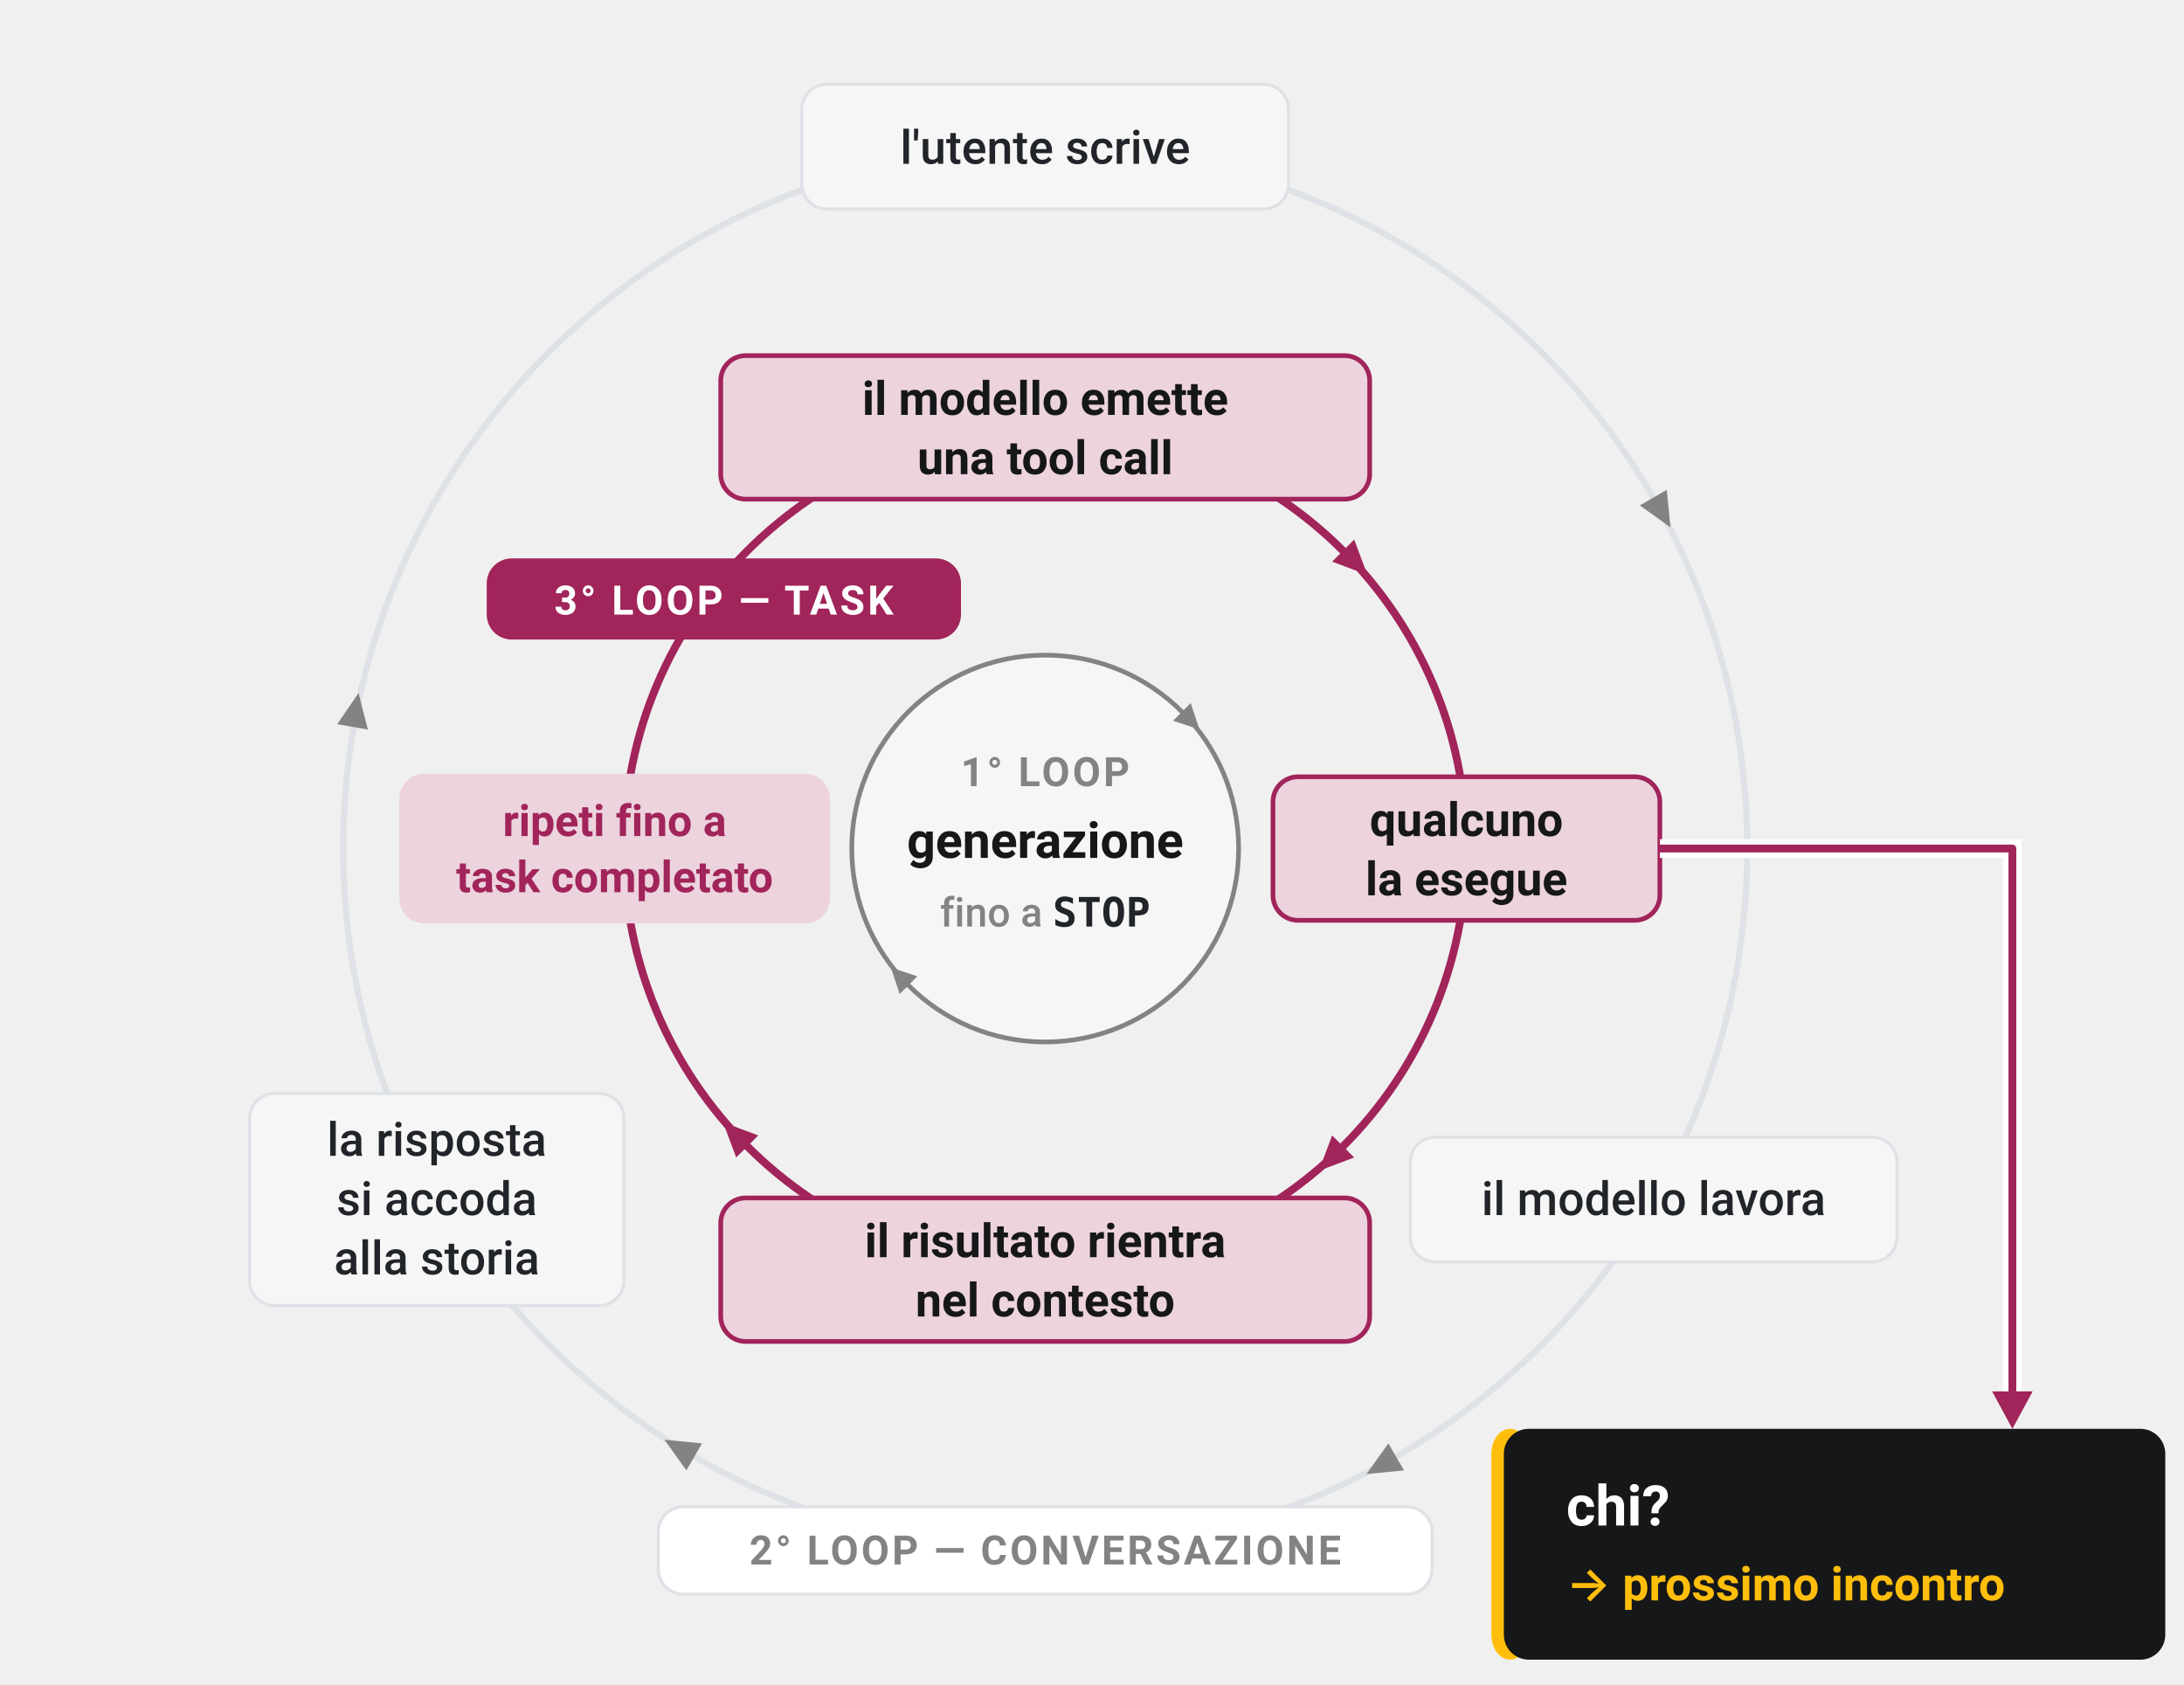
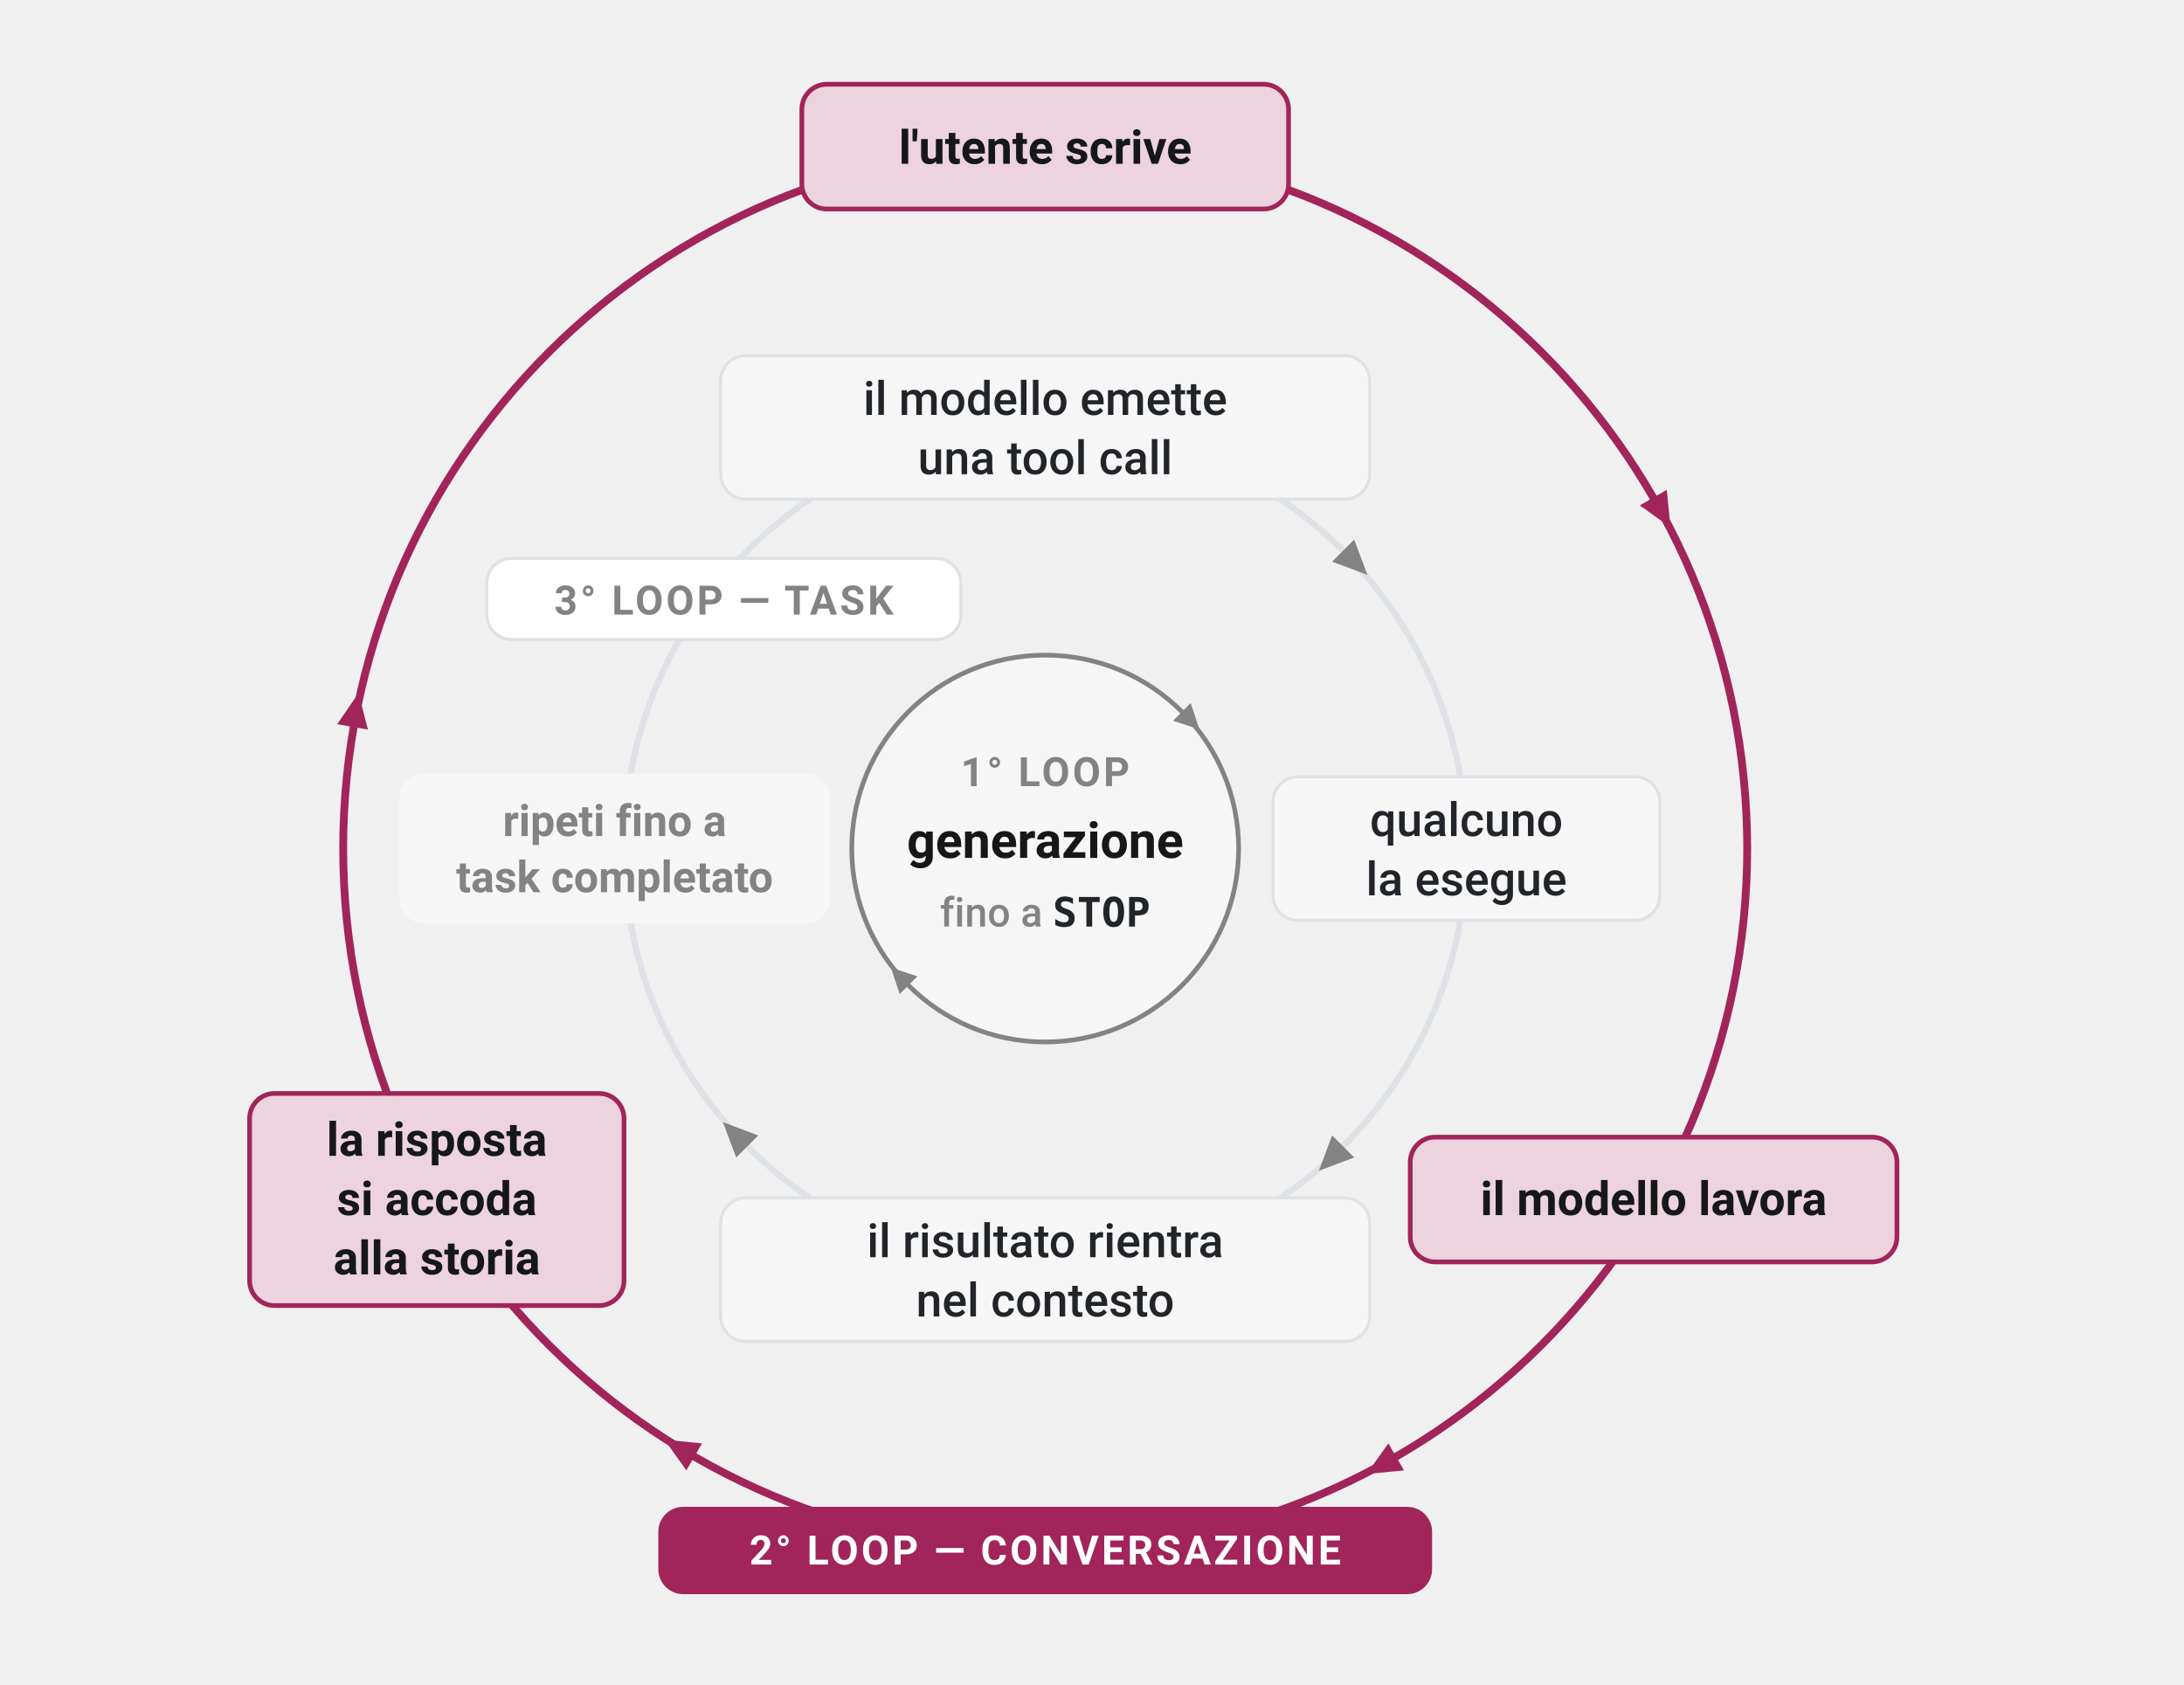
<svg xmlns="http://www.w3.org/2000/svg" viewBox="0 0 700 540" width="700" height="540" role="img">
  <g font-family="Poppins, system-ui, -apple-system, 'Segoe UI', Roboto, sans-serif">
    <g id="anelli" fill="none">
-       <circle cx="335" cy="272" r="225" stroke="#dee2e6" stroke-width="2" />
-       <circle cx="335" cy="272" r="135" stroke="#a1245a" stroke-width="2.5" />
+       <circle cx="335" cy="272" r="225" stroke="#a1245a" stroke-width="2.5" />
+       <circle cx="335" cy="272" r="135" stroke="#dee2e6" stroke-width="2" />
      <circle cx="335" cy="272" r="62" fill="#f6f6f6" stroke="#838383" stroke-width="1.5" />
    </g>
-     <g id="frecce-esterne" fill="#838383">
+     <g id="frecce-esterne" fill="#a1245a">
      <polygon points="0,-5 11,0 0,5" transform="translate(529.9,159.5) rotate(60)" />
      <polygon points="0,-5 11,0 0,5" transform="translate(447.5,467) rotate(150)" />
      <polygon points="0,-5 11,0 0,5" transform="translate(222.5,467) rotate(-150)" />
      <polygon points="0,-5 11,0 0,5" transform="translate(113,233) rotate(-80)" />
    </g>
-     <g id="frecce-mezzo" fill="#a1245a">
+     <g id="frecce-mezzo" fill="#838383">
      <polygon points="0,-5 11,0 0,5" transform="translate(430.5,176.5) rotate(45)" />
      <polygon points="0,-5 11,0 0,5" transform="translate(239.5,367.5) rotate(-135)" />
      <polygon points="0,-5 11,0 0,5" transform="translate(430.5,367.5) rotate(135)" />
    </g>
    <g id="frecce-interne" fill="#838383">
      <polygon points="0,-4 8,0 0,4" transform="translate(378.8,228.2) rotate(45)" />
      <polygon points="0,-4 8,0 0,4" transform="translate(291.2,315.8) rotate(-135)" />
    </g>
    <g id="loop-esterno">
-       <g fill="#f6f6f6" stroke="#dee2e6" stroke-width="1">
+       <g fill="#ecd3de" stroke="#a1245a" stroke-width="1.5">
        <rect x="257" y="27" width="156" height="40" rx="8" />
        <rect x="452" y="364.5" width="156" height="40" rx="8" />
        <rect x="80" y="350.5" width="120" height="68" rx="8" />
      </g>
-       <g text-anchor="middle" font-size="15" font-weight="500" fill="#212529">
+       <g text-anchor="middle" font-size="15" font-weight="600" fill="#161719">
        <text x="335" y="52.5">l'utente scrive</text>
        <text x="530" y="389.5">il modello lavora</text>
        <text x="140" y="370.5">la risposta</text>
        <text x="140" y="389.5">si accoda</text>
        <text x="140" y="408.5">alla storia</text>
      </g>
-       <rect x="211" y="483" width="248" height="28" rx="8" fill="#ffffff" stroke="#dee2e6" stroke-width="1" />
-       <text x="335" y="501.5" text-anchor="middle" font-size="13" font-weight="700" letter-spacing="0.9" fill="#838383">2° LOOP — CONVERSAZIONE</text>
+       <rect x="211" y="483" width="248" height="28" rx="8" fill="#a1245a" />
+       <text x="335" y="501.5" text-anchor="middle" font-size="13" font-weight="700" letter-spacing="0.9" fill="#ffffff">2° LOOP — CONVERSAZIONE</text>
    </g>
    <g id="loop-mezzo">
-       <g fill="#ecd3de" stroke="#a1245a" stroke-width="1.5">
+       <g fill="#f6f6f6" stroke="#dee2e6" stroke-width="1">
        <rect x="231" y="114" width="208" height="46" rx="8" />
        <rect x="408" y="249" width="124" height="46" rx="8" />
        <rect x="231" y="384" width="208" height="46" rx="8" />
      </g>
-       <g text-anchor="middle" font-size="15" font-weight="600" fill="#161719">
+       <g text-anchor="middle" font-size="15" font-weight="500" fill="#212529">
        <text x="335" y="133">il modello emette</text>
        <text x="335" y="152">una tool call</text>
        <text x="470" y="268">qualcuno</text>
        <text x="470" y="287">la esegue</text>
        <text x="335" y="403">il risultato rientra</text>
        <text x="335" y="422">nel contesto</text>
      </g>
-       <rect x="128" y="248" width="138" height="48" rx="8" fill="#ecd3de" />
-       <g text-anchor="middle" font-size="14" font-weight="600" fill="#a1245a">
+       <rect x="128" y="248" width="138" height="48" rx="8" fill="#f6f6f6" />
+       <g text-anchor="middle" font-size="14" font-weight="600" fill="#838383">
        <text x="197" y="268">ripeti fino a</text>
        <text x="197" y="286">task completato</text>
      </g>
-       <rect x="156" y="179" width="152" height="26" rx="8" fill="#a1245a" />
-       <text x="232" y="197" text-anchor="middle" font-size="13" font-weight="700" letter-spacing="0.9" fill="#ffffff">3° LOOP — TASK</text>
+       <rect x="156" y="179" width="152" height="26" rx="8" fill="#ffffff" stroke="#dee2e6" stroke-width="1" />
+       <text x="232" y="197" text-anchor="middle" font-size="13" font-weight="700" letter-spacing="0.9" fill="#838383">3° LOOP — TASK</text>
    </g>
    <g id="loop-interno" text-anchor="middle">
      <text x="335" y="252" font-size="13" font-weight="700" letter-spacing="0.9" fill="#838383">1° LOOP</text>
      <text x="335" y="275" font-size="16" font-weight="700" fill="#161719">generazione</text>
      <text x="335" y="297" font-size="13" font-weight="500" fill="#838383">fino a <tspan font-family="'SFMono-Regular', Menlo, Monaco, Consolas, monospace" font-size="13" font-weight="600" fill="#212529">STOP</tspan>
      </text>
    </g>
-     <g id="callout">
-       <path d="M532 272 H645 V449" fill="none" stroke="#ffffff" stroke-width="6" />
-       <path d="M532 272 H645 V449" fill="none" stroke="#a1245a" stroke-width="2.5" stroke-linejoin="round" />
-       <polygon points="645,458 638.5,446 651.5,446" fill="#a1245a" />
-       <rect x="478" y="458" width="12" height="74" rx="8" fill="#ffbe0b" />
-       <rect x="482" y="458" width="212" height="74" rx="8" fill="#161719" />
-       <text x="502" y="489" font-size="18" font-weight="700" fill="#ffffff">chi?</text>
-       <text x="502" y="513" font-size="15" font-weight="600" fill="#ffbe0b">→ prossimo incontro</text>
-     </g>
  </g>
</svg>
